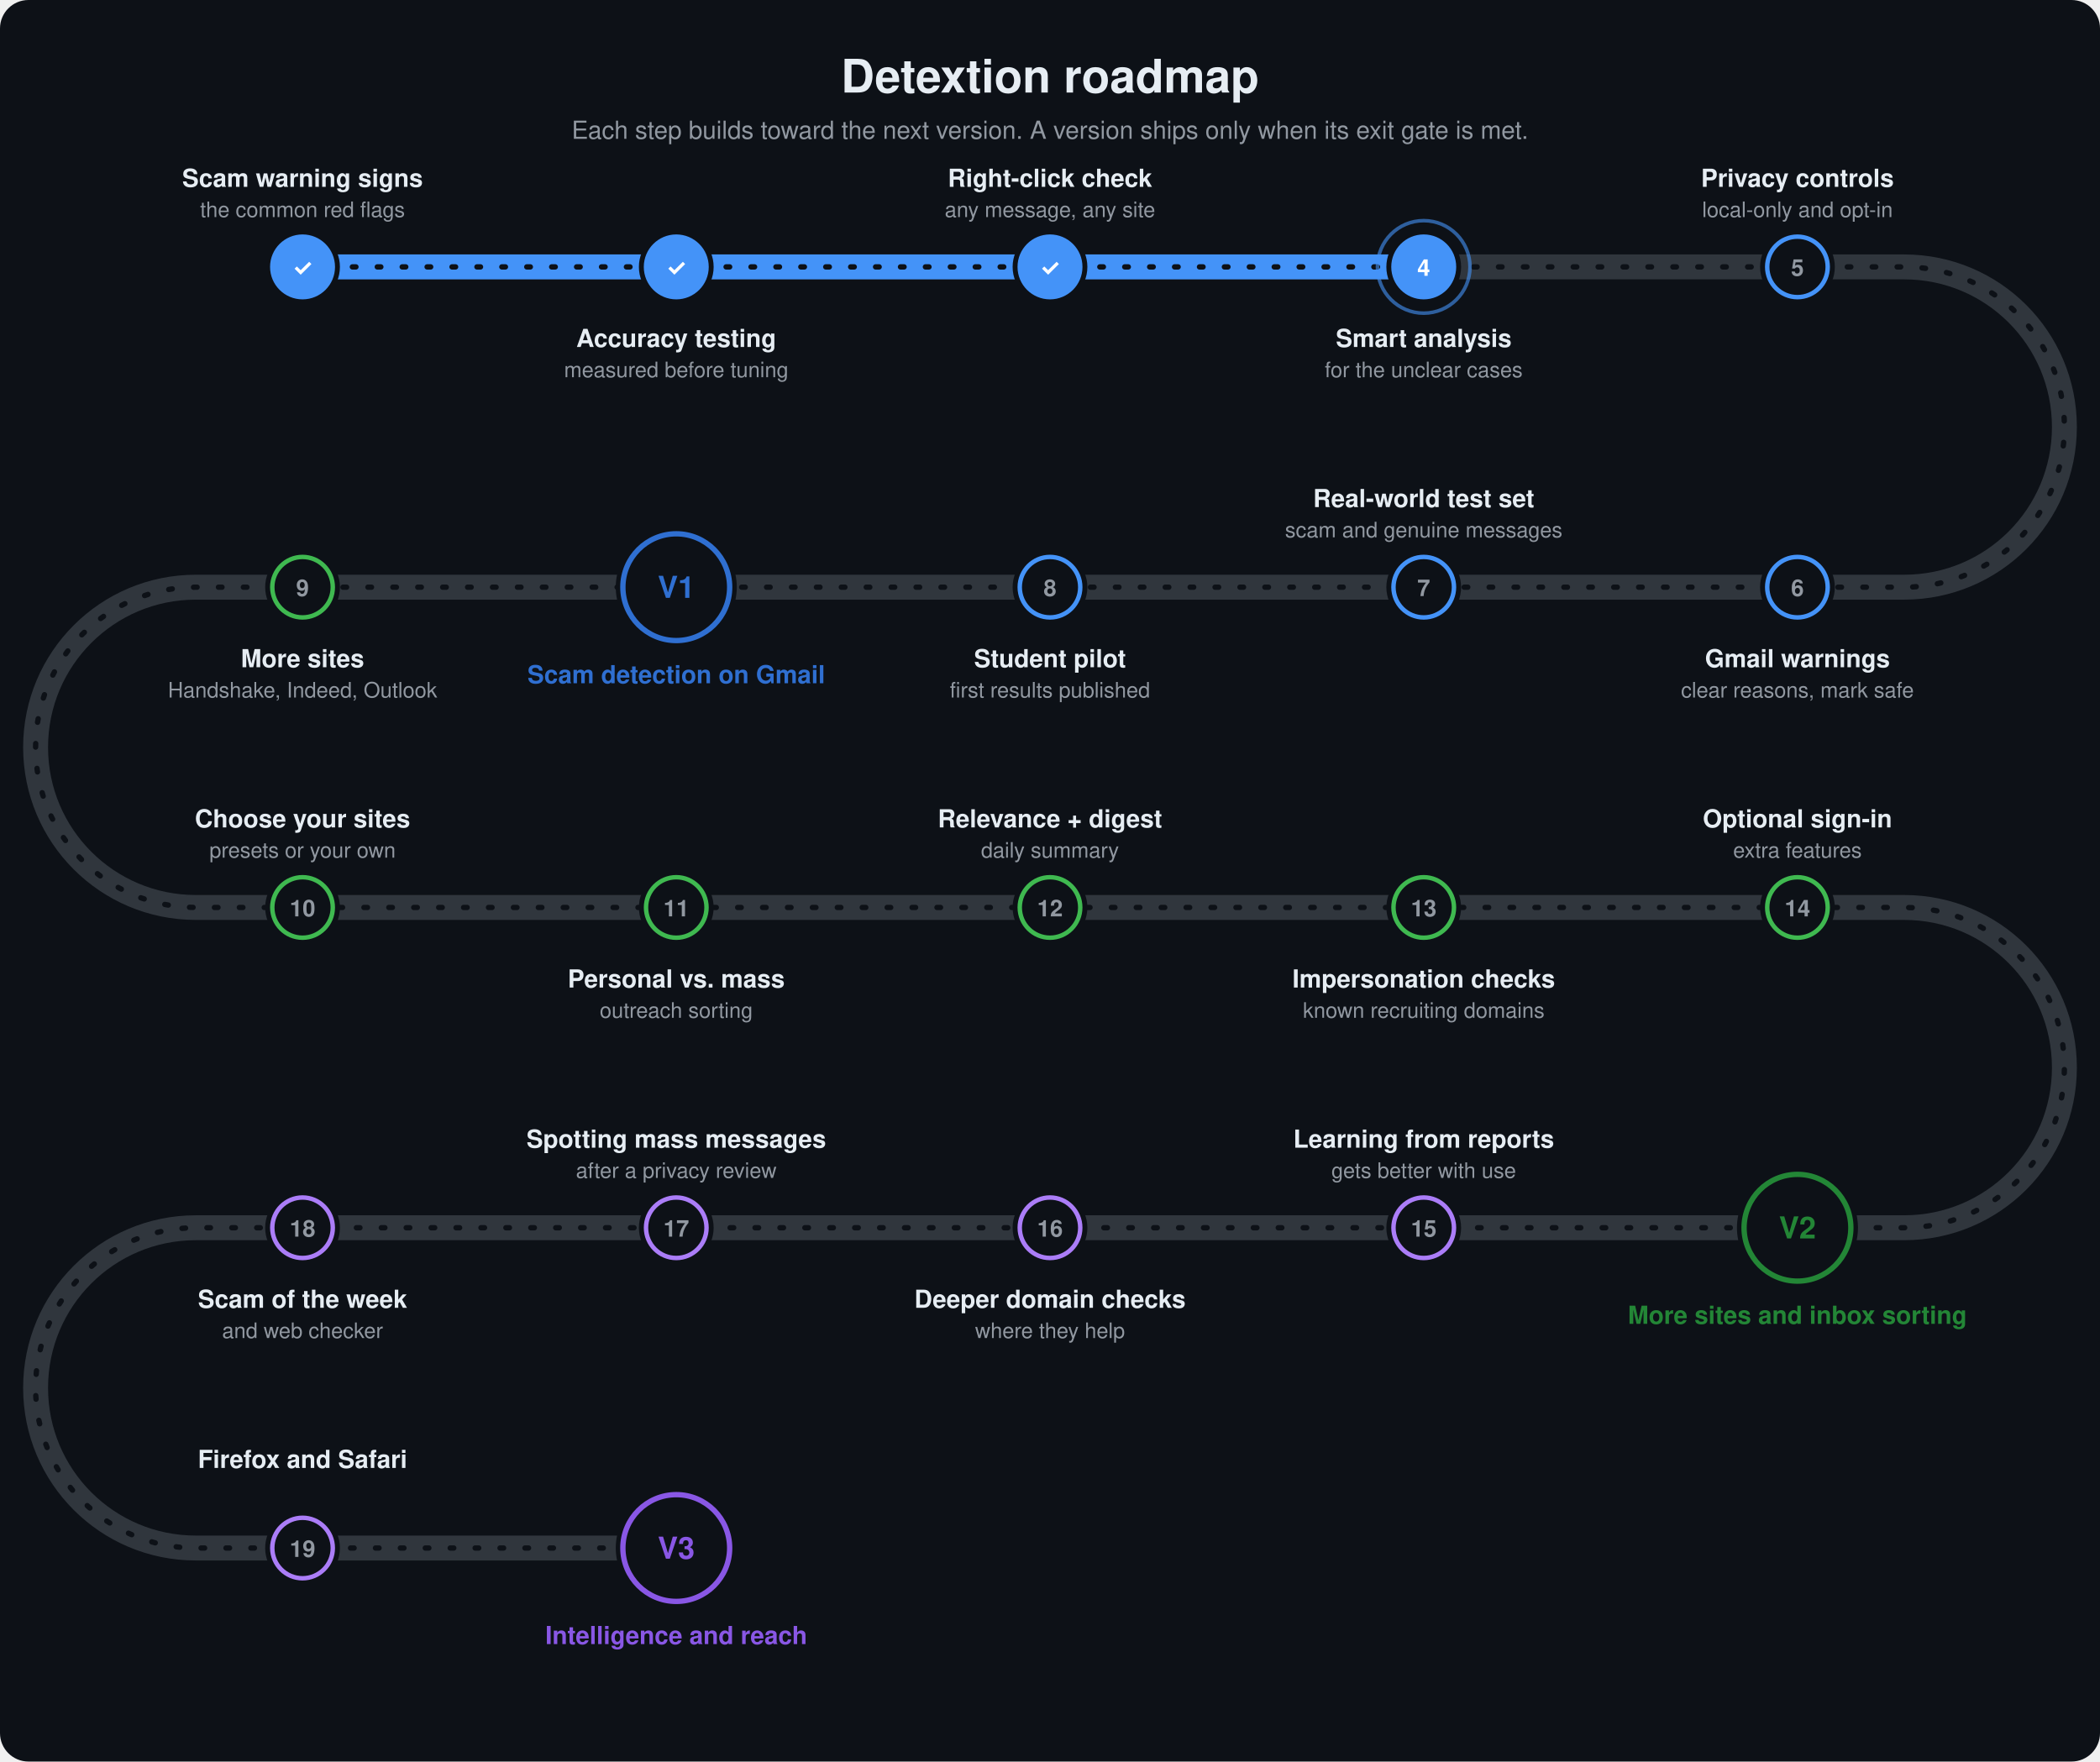
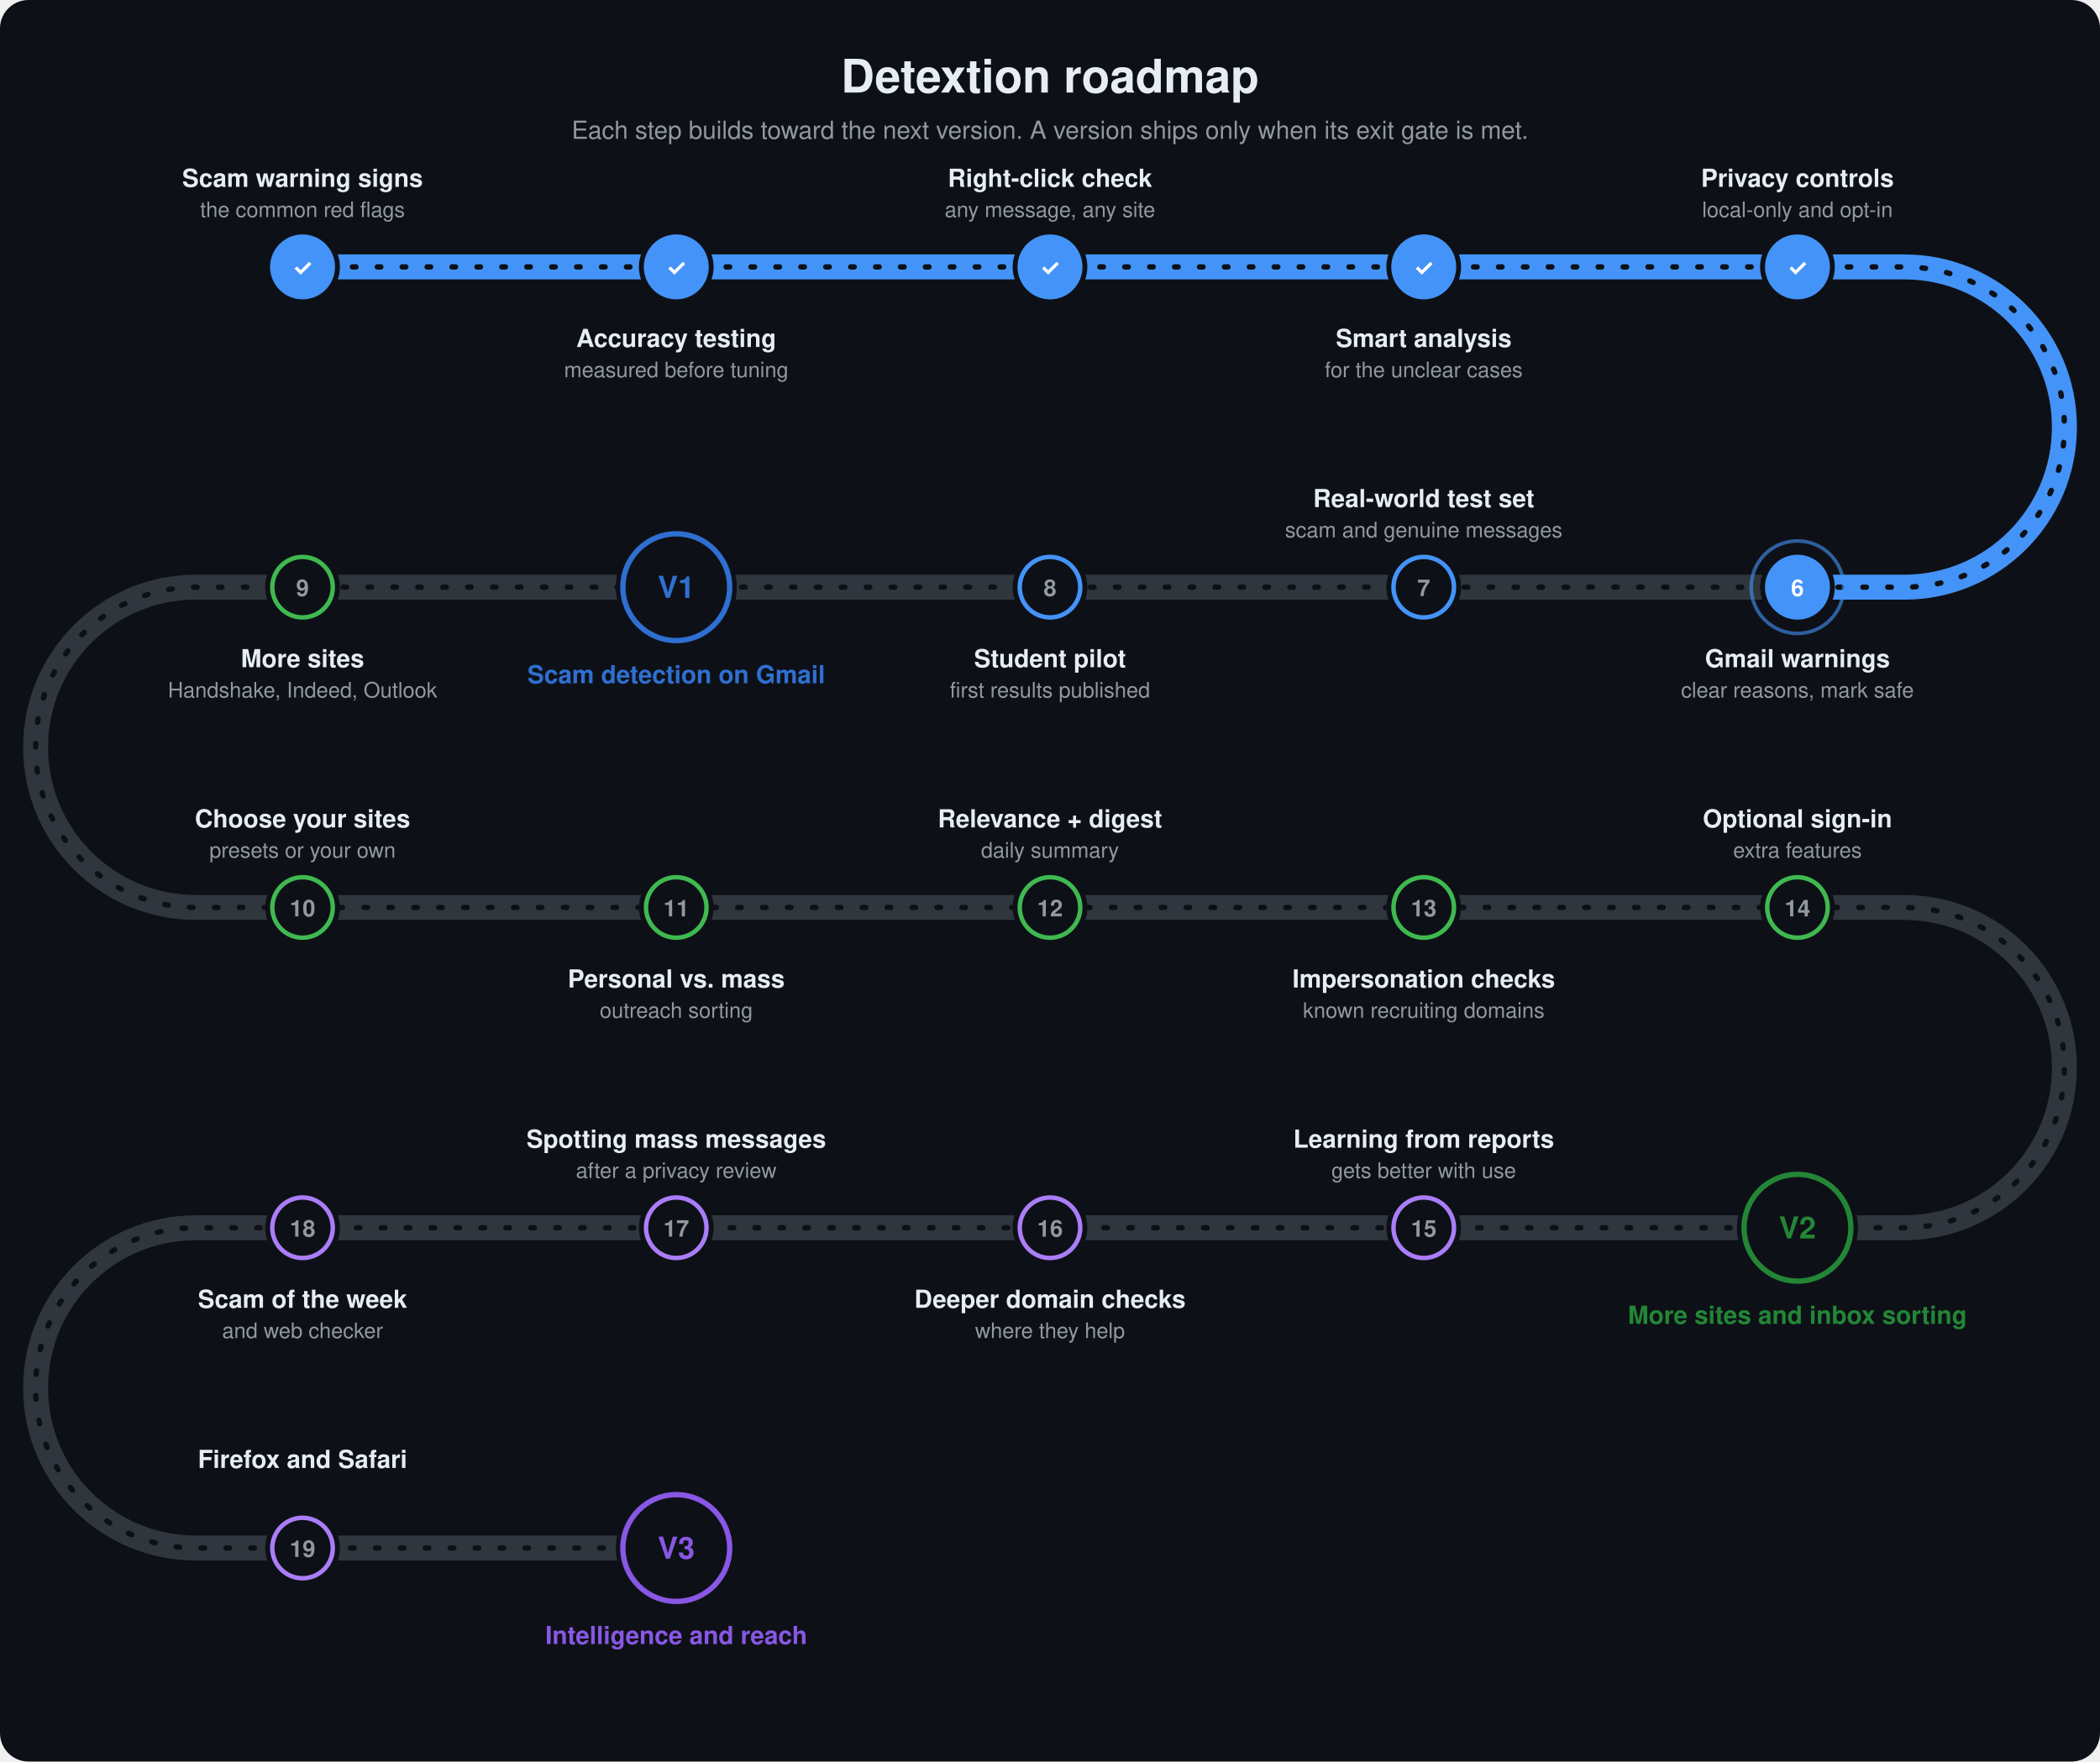
<svg xmlns="http://www.w3.org/2000/svg" viewBox="0 0 1180 990" width="1180" height="990" font-family="-apple-system,Segoe UI,Helvetica,Arial,sans-serif">
  <rect width="1180" height="990" rx="16" fill="#0d1117" />
  <text x="590" y="52" text-anchor="middle" font-size="26" font-weight="700" fill="#e6edf3">Detextion roadmap</text>
  <text x="590" y="78" text-anchor="middle" font-size="14" fill="#9198a1">Each step builds toward the next version. A version ships only when its exit gate is met.</text>
  <path d="M 170 150 L 1070 150 A 90 90 0 0 1 1070 330 L 110 330 A 90 90 0 0 0 110 510 L 1070 510 A 90 90 0 0 1 1070 690 L 110 690 A 90 90 0 0 0 110 870 L 380 870 " fill="none" stroke="#30363d" stroke-width="14" stroke-linecap="round" />
-   <path d="M 170 150 L 1070 150 A 90 90 0 0 1 1070 330 L 110 330 A 90 90 0 0 0 110 510 L 1070 510 A 90 90 0 0 1 1070 690 L 110 690 A 90 90 0 0 0 110 870 L 380 870 " fill="none" stroke="#4493f8" stroke-width="14" stroke-linecap="round" stroke-dasharray="630.00 6180.97" stroke-dashoffset="0.00" />
+   <path d="M 170 150 L 1070 150 A 90 90 0 0 1 1070 330 L 110 330 A 90 90 0 0 0 110 510 L 1070 510 A 90 90 0 0 1 1070 690 L 110 690 A 90 90 0 0 0 110 870 L 380 870 " fill="none" stroke="#4493f8" stroke-width="14" stroke-linecap="round" stroke-dasharray="1242.74 6180.97" stroke-dashoffset="0.00" />
  <path d="M 170 150 L 1070 150 A 90 90 0 0 1 1070 330 L 110 330 A 90 90 0 0 0 110 510 L 1070 510 A 90 90 0 0 1 1070 690 L 110 690 A 90 90 0 0 0 110 870 L 380 870 " fill="none" stroke="#0d1117" stroke-width="3" stroke-dasharray="2 12" stroke-linecap="round" />
  <circle cx="170" cy="150" r="21" fill="#0d1117" />
  <circle cx="170" cy="150" r="17" fill="#4493f8" stroke="#4493f8" stroke-width="2.5" />
  <text x="170" y="155" text-anchor="middle" font-size="13" font-weight="700" fill="#fff">✓</text>
  <text x="170" y="105" text-anchor="middle" font-size="14" font-weight="600" fill="#e6edf3">Scam warning signs</text>
  <text x="170" y="122" text-anchor="middle" font-size="12" fill="#9198a1">the common red flags</text>
  <circle cx="380" cy="150" r="21" fill="#0d1117" />
  <circle cx="380" cy="150" r="17" fill="#4493f8" stroke="#4493f8" stroke-width="2.5" />
  <text x="380" y="155" text-anchor="middle" font-size="13" font-weight="700" fill="#fff">✓</text>
  <text x="380" y="195" text-anchor="middle" font-size="14" font-weight="600" fill="#e6edf3">Accuracy testing</text>
  <text x="380" y="212" text-anchor="middle" font-size="12" fill="#9198a1">measured before tuning</text>
  <circle cx="590" cy="150" r="21" fill="#0d1117" />
  <circle cx="590" cy="150" r="17" fill="#4493f8" stroke="#4493f8" stroke-width="2.5" />
  <text x="590" y="155" text-anchor="middle" font-size="13" font-weight="700" fill="#fff">✓</text>
  <text x="590" y="105" text-anchor="middle" font-size="14" font-weight="600" fill="#e6edf3">Right-click check</text>
  <text x="590" y="122" text-anchor="middle" font-size="12" fill="#9198a1">any message, any site</text>
  <circle cx="800" cy="150" r="21" fill="#0d1117" />
-   <circle cx="800" cy="150" r="26" fill="none" stroke="#4493f8" stroke-width="2" opacity="0.6" />
  <circle cx="800" cy="150" r="17" fill="#4493f8" stroke="#4493f8" stroke-width="2.5" />
-   <text x="800" y="155" text-anchor="middle" font-size="13" font-weight="700" fill="#fff">4</text>
+   <text x="800" y="155" text-anchor="middle" font-size="13" font-weight="700" fill="#fff">✓</text>
  <text x="800" y="195" text-anchor="middle" font-size="14" font-weight="600" fill="#e6edf3">Smart analysis</text>
  <text x="800" y="212" text-anchor="middle" font-size="12" fill="#9198a1">for the unclear cases</text>
  <circle cx="1010" cy="150" r="21" fill="#0d1117" />
-   <circle cx="1010" cy="150" r="17" fill="#0d1117" stroke="#4493f8" stroke-width="2.5" />
-   <text x="1010" y="155" text-anchor="middle" font-size="13" font-weight="700" fill="#9198a1">5</text>
+   <circle cx="1010" cy="150" r="17" fill="#4493f8" stroke="#4493f8" stroke-width="2.5" />
+   <text x="1010" y="155" text-anchor="middle" font-size="13" font-weight="700" fill="#fff">✓</text>
  <text x="1010" y="105" text-anchor="middle" font-size="14" font-weight="600" fill="#e6edf3">Privacy controls</text>
  <text x="1010" y="122" text-anchor="middle" font-size="12" fill="#9198a1">local-only and opt-in</text>
  <circle cx="1010" cy="330" r="21" fill="#0d1117" />
-   <circle cx="1010" cy="330" r="17" fill="#0d1117" stroke="#4493f8" stroke-width="2.5" />
-   <text x="1010" y="335" text-anchor="middle" font-size="13" font-weight="700" fill="#9198a1">6</text>
+   <circle cx="1010" cy="330" r="26" fill="none" stroke="#4493f8" stroke-width="2" opacity="0.6" />
+   <circle cx="1010" cy="330" r="17" fill="#4493f8" stroke="#4493f8" stroke-width="2.5" />
+   <text x="1010" y="335" text-anchor="middle" font-size="13" font-weight="700" fill="#fff">6</text>
  <text x="1010" y="375" text-anchor="middle" font-size="14" font-weight="600" fill="#e6edf3">Gmail warnings</text>
  <text x="1010" y="392" text-anchor="middle" font-size="12" fill="#9198a1">clear reasons, mark safe</text>
  <circle cx="800" cy="330" r="21" fill="#0d1117" />
  <circle cx="800" cy="330" r="17" fill="#0d1117" stroke="#4493f8" stroke-width="2.5" />
  <text x="800" y="335" text-anchor="middle" font-size="13" font-weight="700" fill="#9198a1">7</text>
  <text x="800" y="285" text-anchor="middle" font-size="14" font-weight="600" fill="#e6edf3">Real-world test set</text>
  <text x="800" y="302" text-anchor="middle" font-size="12" fill="#9198a1">scam and genuine messages</text>
  <circle cx="590" cy="330" r="21" fill="#0d1117" />
  <circle cx="590" cy="330" r="17" fill="#0d1117" stroke="#4493f8" stroke-width="2.5" />
  <text x="590" y="335" text-anchor="middle" font-size="13" font-weight="700" fill="#9198a1">8</text>
  <text x="590" y="375" text-anchor="middle" font-size="14" font-weight="600" fill="#e6edf3">Student pilot</text>
  <text x="590" y="392" text-anchor="middle" font-size="12" fill="#9198a1">first results published</text>
  <circle cx="380" cy="330" r="34" fill="#0d1117" />
  <circle cx="380" cy="330" r="30" fill="#0d1117" stroke="#2f6fd1" stroke-width="3" />
  <text x="380" y="336" text-anchor="middle" font-size="17" font-weight="700" fill="#2f6fd1">V1</text>
  <text x="380" y="384" text-anchor="middle" font-size="14" font-weight="700" fill="#2f6fd1">Scam detection on Gmail</text>
  <circle cx="170" cy="330" r="21" fill="#0d1117" />
  <circle cx="170" cy="330" r="17" fill="#0d1117" stroke="#3fb950" stroke-width="2.5" />
  <text x="170" y="335" text-anchor="middle" font-size="13" font-weight="700" fill="#9198a1">9</text>
  <text x="170" y="375" text-anchor="middle" font-size="14" font-weight="600" fill="#e6edf3">More sites</text>
  <text x="170" y="392" text-anchor="middle" font-size="12" fill="#9198a1">Handshake, Indeed, Outlook</text>
  <circle cx="170" cy="510" r="21" fill="#0d1117" />
  <circle cx="170" cy="510" r="17" fill="#0d1117" stroke="#3fb950" stroke-width="2.5" />
  <text x="170" y="515" text-anchor="middle" font-size="13" font-weight="700" fill="#9198a1">10</text>
  <text x="170" y="465" text-anchor="middle" font-size="14" font-weight="600" fill="#e6edf3">Choose your sites</text>
  <text x="170" y="482" text-anchor="middle" font-size="12" fill="#9198a1">presets or your own</text>
  <circle cx="380" cy="510" r="21" fill="#0d1117" />
  <circle cx="380" cy="510" r="17" fill="#0d1117" stroke="#3fb950" stroke-width="2.5" />
  <text x="380" y="515" text-anchor="middle" font-size="13" font-weight="700" fill="#9198a1">11</text>
  <text x="380" y="555" text-anchor="middle" font-size="14" font-weight="600" fill="#e6edf3">Personal vs. mass</text>
  <text x="380" y="572" text-anchor="middle" font-size="12" fill="#9198a1">outreach sorting</text>
  <circle cx="590" cy="510" r="21" fill="#0d1117" />
  <circle cx="590" cy="510" r="17" fill="#0d1117" stroke="#3fb950" stroke-width="2.5" />
  <text x="590" y="515" text-anchor="middle" font-size="13" font-weight="700" fill="#9198a1">12</text>
  <text x="590" y="465" text-anchor="middle" font-size="14" font-weight="600" fill="#e6edf3">Relevance + digest</text>
  <text x="590" y="482" text-anchor="middle" font-size="12" fill="#9198a1">daily summary</text>
  <circle cx="800" cy="510" r="21" fill="#0d1117" />
  <circle cx="800" cy="510" r="17" fill="#0d1117" stroke="#3fb950" stroke-width="2.5" />
  <text x="800" y="515" text-anchor="middle" font-size="13" font-weight="700" fill="#9198a1">13</text>
  <text x="800" y="555" text-anchor="middle" font-size="14" font-weight="600" fill="#e6edf3">Impersonation checks</text>
  <text x="800" y="572" text-anchor="middle" font-size="12" fill="#9198a1">known recruiting domains</text>
  <circle cx="1010" cy="510" r="21" fill="#0d1117" />
  <circle cx="1010" cy="510" r="17" fill="#0d1117" stroke="#3fb950" stroke-width="2.5" />
  <text x="1010" y="515" text-anchor="middle" font-size="13" font-weight="700" fill="#9198a1">14</text>
  <text x="1010" y="465" text-anchor="middle" font-size="14" font-weight="600" fill="#e6edf3">Optional sign-in</text>
  <text x="1010" y="482" text-anchor="middle" font-size="12" fill="#9198a1">extra features</text>
  <circle cx="1010" cy="690" r="34" fill="#0d1117" />
  <circle cx="1010" cy="690" r="30" fill="#0d1117" stroke="#238636" stroke-width="3" />
  <text x="1010" y="696" text-anchor="middle" font-size="17" font-weight="700" fill="#238636">V2</text>
  <text x="1010" y="744" text-anchor="middle" font-size="14" font-weight="700" fill="#238636">More sites and inbox sorting</text>
  <circle cx="800" cy="690" r="21" fill="#0d1117" />
  <circle cx="800" cy="690" r="17" fill="#0d1117" stroke="#ab7df8" stroke-width="2.5" />
  <text x="800" y="695" text-anchor="middle" font-size="13" font-weight="700" fill="#9198a1">15</text>
  <text x="800" y="645" text-anchor="middle" font-size="14" font-weight="600" fill="#e6edf3">Learning from reports</text>
  <text x="800" y="662" text-anchor="middle" font-size="12" fill="#9198a1">gets better with use</text>
  <circle cx="590" cy="690" r="21" fill="#0d1117" />
  <circle cx="590" cy="690" r="17" fill="#0d1117" stroke="#ab7df8" stroke-width="2.5" />
  <text x="590" y="695" text-anchor="middle" font-size="13" font-weight="700" fill="#9198a1">16</text>
  <text x="590" y="735" text-anchor="middle" font-size="14" font-weight="600" fill="#e6edf3">Deeper domain checks</text>
  <text x="590" y="752" text-anchor="middle" font-size="12" fill="#9198a1">where they help</text>
  <circle cx="380" cy="690" r="21" fill="#0d1117" />
  <circle cx="380" cy="690" r="17" fill="#0d1117" stroke="#ab7df8" stroke-width="2.5" />
  <text x="380" y="695" text-anchor="middle" font-size="13" font-weight="700" fill="#9198a1">17</text>
  <text x="380" y="645" text-anchor="middle" font-size="14" font-weight="600" fill="#e6edf3">Spotting mass messages</text>
  <text x="380" y="662" text-anchor="middle" font-size="12" fill="#9198a1">after a privacy review</text>
  <circle cx="170" cy="690" r="21" fill="#0d1117" />
  <circle cx="170" cy="690" r="17" fill="#0d1117" stroke="#ab7df8" stroke-width="2.5" />
  <text x="170" y="695" text-anchor="middle" font-size="13" font-weight="700" fill="#9198a1">18</text>
  <text x="170" y="735" text-anchor="middle" font-size="14" font-weight="600" fill="#e6edf3">Scam of the week</text>
  <text x="170" y="752" text-anchor="middle" font-size="12" fill="#9198a1">and web checker</text>
  <circle cx="170" cy="870" r="21" fill="#0d1117" />
  <circle cx="170" cy="870" r="17" fill="#0d1117" stroke="#ab7df8" stroke-width="2.5" />
  <text x="170" y="875" text-anchor="middle" font-size="13" font-weight="700" fill="#9198a1">19</text>
  <text x="170" y="825" text-anchor="middle" font-size="14" font-weight="600" fill="#e6edf3">Firefox and Safari</text>
  <circle cx="380" cy="870" r="34" fill="#0d1117" />
  <circle cx="380" cy="870" r="30" fill="#0d1117" stroke="#8957e5" stroke-width="3" />
  <text x="380" y="876" text-anchor="middle" font-size="17" font-weight="700" fill="#8957e5">V3</text>
  <text x="380" y="924" text-anchor="middle" font-size="14" font-weight="700" fill="#8957e5">Intelligence and reach</text>
</svg>
